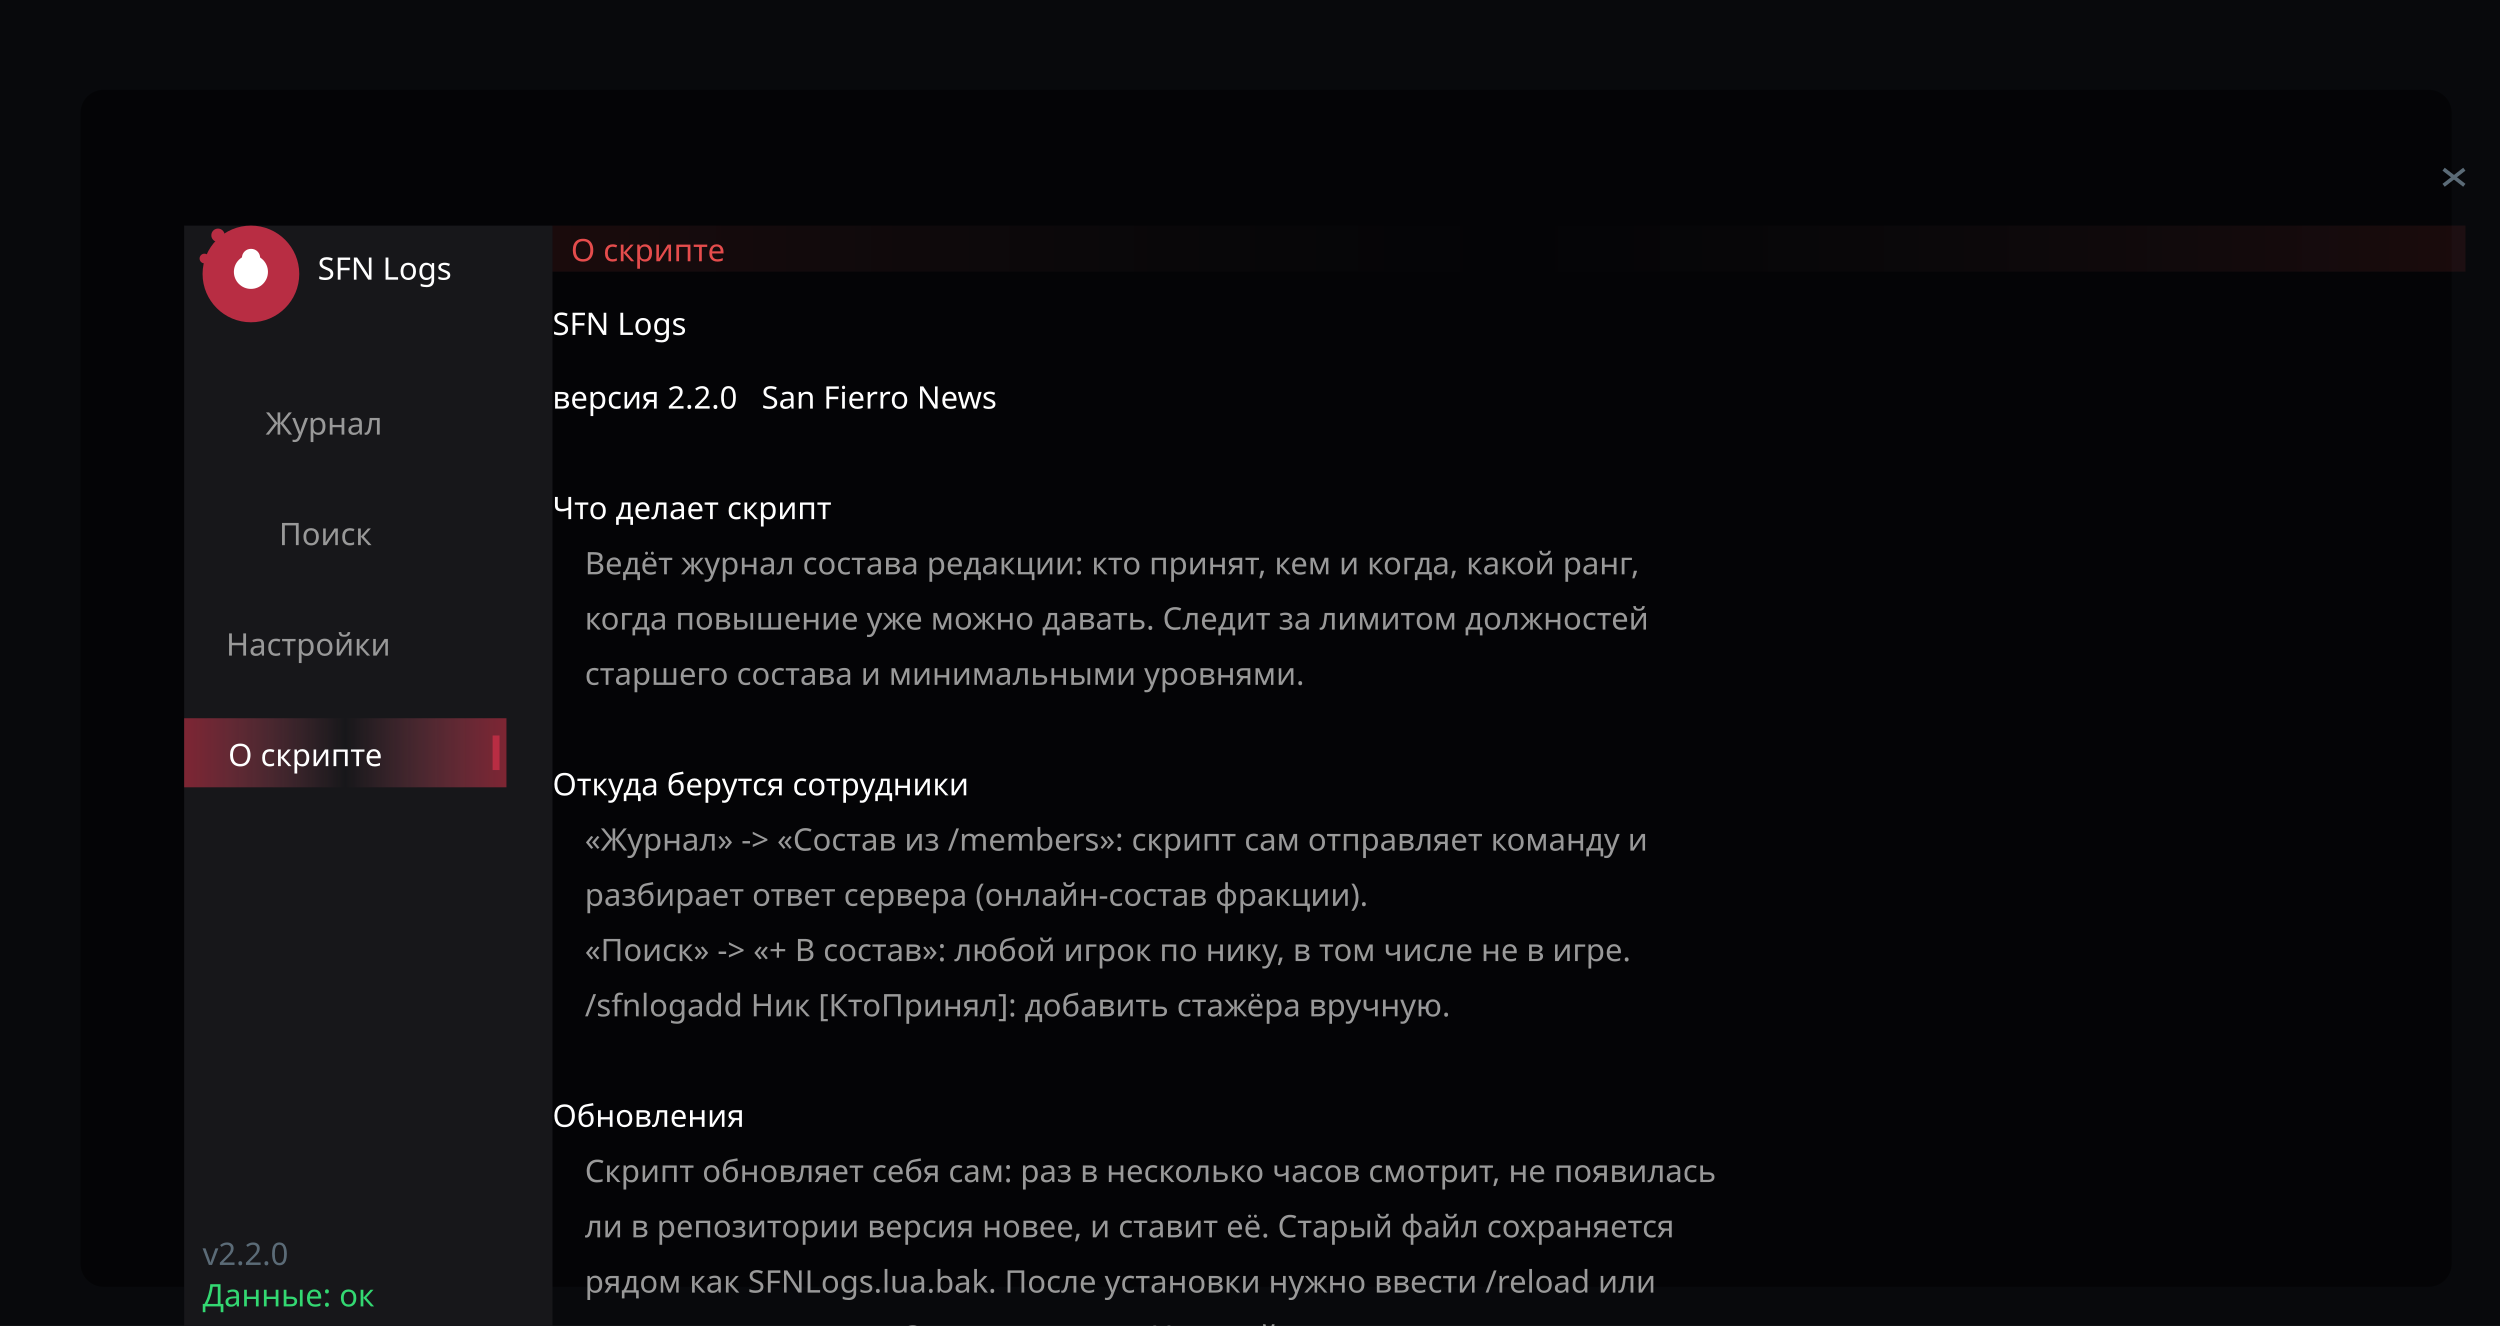
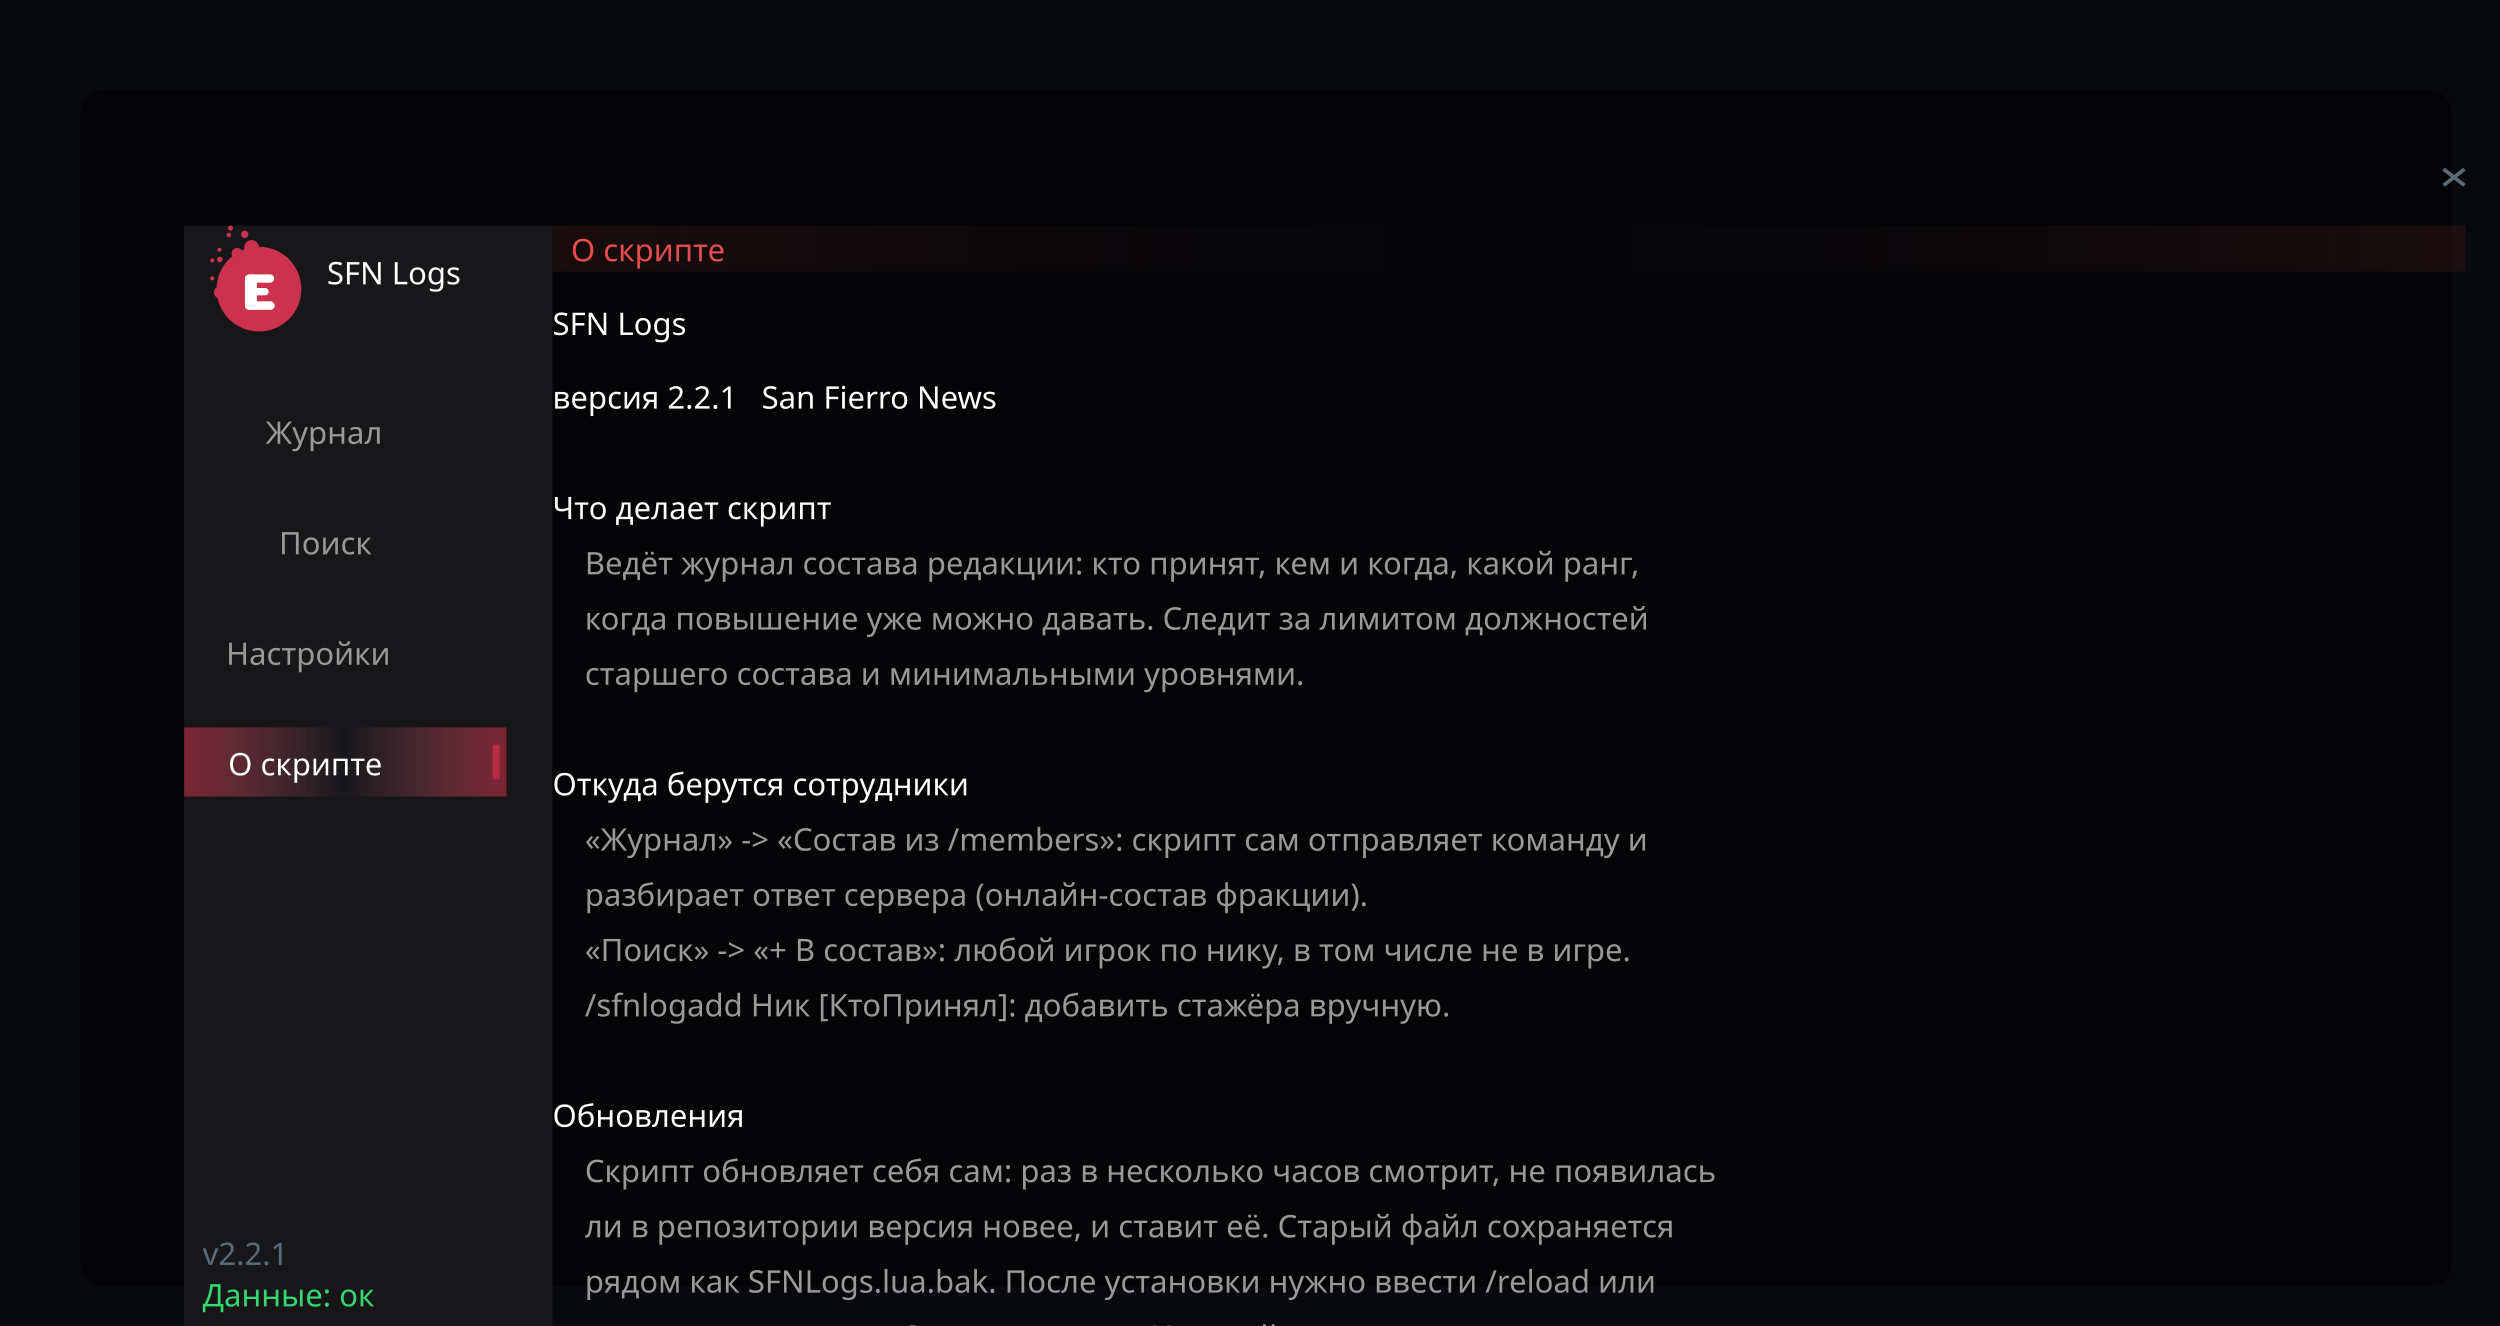
<svg xmlns="http://www.w3.org/2000/svg" width="1086" height="576" viewBox="-28 -28 1086 576" font-family="Trebuchet MS, Verdana, sans-serif">
  <rect x="-28" y="-28" width="1086.0" height="576.0" fill="#08090c" />
  <rect x="7" y="11" width="1030.0" height="520.0" rx="10" fill="#000" opacity="0.5" />
  <rect x="52.0" y="70.0" width="160.0" height="478.0" rx="0.0" fill="#17171a" opacity="1.000" />
-   <circle cx="81.0" cy="91.0" r="21.0" fill="#b82d43" opacity="1.000" />
-   <circle cx="66.7" cy="74.2" r="2.9" fill="#b82d43" opacity="1.000" />
-   <circle cx="60.8" cy="84.3" r="2.1" fill="#b82d43" opacity="1.000" />
-   <rect x="77.1" y="80.1" width="7.9" height="10.0" rx="3.9" fill="#ffffff" opacity="1.000" />
-   <circle cx="81.0" cy="90.1" r="7.4" fill="#ffffff" opacity="1.000" />
+   <circle cx="84.5" cy="97.6" r="18.4" fill="#cc314e" opacity="1.000" />
+   <circle cx="81.3" cy="79.5" r="3.2" fill="#cc314e" opacity="1.000" />
+   <circle cx="67.5" cy="99.0" r="2.6" fill="#cc314e" opacity="1.000" />
+   <circle cx="72.7" cy="87.9" r="2.7" fill="#cc314e" opacity="1.000" />
+   <circle cx="75.0" cy="82.1" r="2.4" fill="#cc314e" opacity="1.000" />
+   <circle cx="68.9" cy="93.2" r="2.2" fill="#cc314e" opacity="1.000" />
+   <circle cx="78.3" cy="73.8" r="1.6" fill="#cc314e" opacity="1.000" />
+   <circle cx="67.5" cy="84.7" r="1.2" fill="#cc314e" opacity="1.000" />
+   <circle cx="72.1" cy="71.1" r="1.1" fill="#cc314e" opacity="1.000" />
+   <circle cx="71.4" cy="74.1" r="1.0" fill="#cc314e" opacity="1.000" />
+   <circle cx="64.2" cy="92.9" r="0.9" fill="#cc314e" opacity="1.000" />
+   <circle cx="67.3" cy="80.5" r="0.9" fill="#cc314e" opacity="1.000" />
+   <circle cx="64.2" cy="85.1" r="0.9" fill="#cc314e" opacity="1.000" />
+   <rect x="78.4" y="91.2" width="5.2" height="15.4" rx="2.6" fill="#ffffff" opacity="1.000" />
+   <rect x="78.4" y="91.2" width="12.7" height="3.6" rx="1.8" fill="#ffffff" opacity="1.000" />
+   <rect x="78.4" y="97.1" width="10.3" height="3.2" rx="1.6" fill="#ffffff" opacity="1.000" />
+   <rect x="78.4" y="102.9" width="12.9" height="3.7" rx="1.8" fill="#ffffff" opacity="1.000" />
  <defs>
    <linearGradient id="g1" x1="0" y1="0" x2="1" y2="0">
      <stop offset="0" stop-color="#e5334c" stop-opacity="0.498" />
      <stop offset="0.5" stop-color="#ff7f99" stop-opacity="0.000" />
      <stop offset="1" stop-color="#e5334c" stop-opacity="0.498" />
    </linearGradient>
  </defs>
-   <rect x="52.0" y="284.0" width="140.0" height="30.0" rx="0.0" fill="url(#g1)" />
-   <rect x="186.0" y="291.5" width="3.0" height="15.0" rx="0.0" fill="#b82d43" opacity="1.000" />
+   <rect x="52.0" y="288.0" width="140.0" height="30.0" rx="0.0" fill="url(#g1)" />
+   <rect x="186.0" y="295.5" width="3.0" height="15.0" rx="0.0" fill="#b82d43" opacity="1.000" />
  <defs>
    <linearGradient id="g2" x1="0" y1="0" x2="1" y2="0">
      <stop offset="0" stop-color="#e54c4c" stop-opacity="0.098" />
      <stop offset="0.5" stop-color="#666666" stop-opacity="0.000" />
      <stop offset="1" stop-color="#e54c4c" stop-opacity="0.098" />
    </linearGradient>
  </defs>
  <rect x="212.0" y="70.0" width="831.0" height="20.0" rx="0.0" fill="url(#g2)" />
  <line x1="1033.5" y1="45.5" x2="1042.5" y2="52.5" stroke="#5b6b77" stroke-opacity="1.000" stroke-width="1.6" />
  <line x1="1042.5" y1="45.5" x2="1033.5" y2="52.5" stroke="#5b6b77" stroke-opacity="1.000" stroke-width="1.6" />
-   <text x="110.0" y="93.5" fill="#ffffff" opacity="1.000" font-size="13.5" xml:space="preserve">SFN Logs</text>
-   <text x="87.4" y="160.8" fill="#999999" opacity="1.000" font-size="13.5" xml:space="preserve">Журнал</text>
-   <text x="93.2" y="208.8" fill="#999999" opacity="1.000" font-size="13.5" xml:space="preserve">Поиск</text>
-   <text x="70.2" y="256.8" fill="#999999" opacity="1.000" font-size="13.5" xml:space="preserve">Настройки</text>
-   <text x="71.1" y="304.8" fill="#ffffff" opacity="1.000" font-size="13.5" xml:space="preserve">О скрипте</text>
-   <text x="60.0" y="521.5" fill="#5b6b77" opacity="1.000" font-size="13.5" xml:space="preserve">v2.2.0</text>
+   <text x="114.0" y="95.5" fill="#ffffff" opacity="1.000" font-size="13.5" xml:space="preserve">SFN Logs</text>
+   <text x="87.4" y="164.8" fill="#999999" opacity="1.000" font-size="13.5" xml:space="preserve">Журнал</text>
+   <text x="93.2" y="212.8" fill="#999999" opacity="1.000" font-size="13.5" xml:space="preserve">Поиск</text>
+   <text x="70.2" y="260.8" fill="#999999" opacity="1.000" font-size="13.5" xml:space="preserve">Настройки</text>
+   <text x="71.1" y="308.8" fill="#ffffff" opacity="1.000" font-size="13.5" xml:space="preserve">О скрипте</text>
+   <text x="60.0" y="521.5" fill="#5b6b77" opacity="1.000" font-size="13.5" xml:space="preserve">v2.2.1</text>
  <text x="60.0" y="539.5" fill="#33d872" opacity="1.000" font-size="13.5" xml:space="preserve">Данные: ок</text>
  <text x="220.0" y="85.5" fill="#e54c4c" opacity="1.000" font-size="13.5" xml:space="preserve">О скрипте</text>
  <text x="212.0" y="117.5" fill="#ffffff" opacity="1.000" font-size="13.5" xml:space="preserve">SFN Logs</text>
-   <text x="212.0" y="149.5" fill="#ffffff" opacity="1.000" font-size="13.5" xml:space="preserve">версия 2.2.0   San Fierro News</text>
+   <text x="212.0" y="149.5" fill="#ffffff" opacity="1.000" font-size="13.5" xml:space="preserve">версия 2.2.1   San Fierro News</text>
  <text x="212.0" y="197.5" fill="#ffffff" opacity="1.000" font-size="13.5" xml:space="preserve">Что делает скрипт</text>
  <text x="212.0" y="221.5" fill="#999999" opacity="1.000" font-size="13.5" xml:space="preserve">    Ведёт журнал состава редакции: кто принят, кем и когда, какой ранг,</text>
  <text x="212.0" y="245.5" fill="#999999" opacity="1.000" font-size="13.5" xml:space="preserve">    когда повышение уже можно давать. Следит за лимитом должностей</text>
  <text x="212.0" y="269.5" fill="#999999" opacity="1.000" font-size="13.5" xml:space="preserve">    старшего состава и минимальными уровнями.</text>
  <text x="212.0" y="317.5" fill="#ffffff" opacity="1.000" font-size="13.5" xml:space="preserve">Откуда берутся сотрудники</text>
  <text x="212.0" y="341.5" fill="#999999" opacity="1.000" font-size="13.5" xml:space="preserve">    «Журнал» -&gt; «Состав из /members»: скрипт сам отправляет команду и</text>
  <text x="212.0" y="365.5" fill="#999999" opacity="1.000" font-size="13.5" xml:space="preserve">    разбирает ответ сервера (онлайн-состав фракции).</text>
  <text x="212.0" y="389.5" fill="#999999" opacity="1.000" font-size="13.5" xml:space="preserve">    «Поиск» -&gt; «+ В состав»: любой игрок по нику, в том числе не в игре.</text>
  <text x="212.0" y="413.5" fill="#999999" opacity="1.000" font-size="13.5" xml:space="preserve">    /sfnlogadd Ник [КтоПринял]: добавить стажёра вручную.</text>
  <text x="212.0" y="461.5" fill="#ffffff" opacity="1.000" font-size="13.5" xml:space="preserve">Обновления</text>
  <text x="212.0" y="485.5" fill="#999999" opacity="1.000" font-size="13.5" xml:space="preserve">    Скрипт обновляет себя сам: раз в несколько часов смотрит, не появилась</text>
  <text x="212.0" y="509.5" fill="#999999" opacity="1.000" font-size="13.5" xml:space="preserve">    ли в репозитории версия новее, и ставит её. Старый файл сохраняется</text>
  <text x="212.0" y="533.5" fill="#999999" opacity="1.000" font-size="13.5" xml:space="preserve">    рядом как SFNLogs.lua.bak. После установки нужно ввести /reload или</text>
  <text x="212.0" y="557.5" fill="#999999" opacity="1.000" font-size="13.5" xml:space="preserve">    перезапустить игру. Отключается в «Настройках».</text>
  <text x="212.0" y="605.5" fill="#ffffff" opacity="1.000" font-size="13.5" xml:space="preserve">Откуда берутся ранги и даты</text>
  <text x="212.0" y="629.5" fill="#999999" opacity="1.000" font-size="13.5" xml:space="preserve">    Из официального журнала Evolve Role Play (https://api.evolvelogs.ru).</text>
  <text x="212.0" y="653.5" fill="#999999" opacity="1.000" font-size="13.5" xml:space="preserve">    Скрипт обновляет данные сам, в фоне, и не мешает игре.</text>
  <text x="212.0" y="701.5" fill="#ffffff" opacity="1.000" font-size="13.5" xml:space="preserve">Команды</text>
  <text x="212.0" y="725.5" fill="#999999" opacity="1.000" font-size="13.5" xml:space="preserve">    /sfnlog - окно (или клавиша из настроек, по умолчанию F8)</text>
  <text x="212.0" y="749.5" fill="#999999" opacity="1.000" font-size="13.5" xml:space="preserve">    /sfnlogmembers - запросить онлайн-состав у сервера</text>
  <text x="212.0" y="773.5" fill="#999999" opacity="1.000" font-size="13.5" xml:space="preserve">    /sfnlogadd Ник [КтоПринял] - добавить стажёра</text>
  <text x="212.0" y="797.5" fill="#999999" opacity="1.000" font-size="13.5" xml:space="preserve">    /sfnlogsave - сохранить журнал    /sfnlogexport - выгрузить в файл</text>
  <text x="212.0" y="821.5" fill="#999999" opacity="1.000" font-size="13.5" xml:space="preserve">    /sfnlogupdate - проверить и поставить обновление</text>
  <text x="212.0" y="845.5" fill="#5b6b77" opacity="1.000" font-size="13.5" xml:space="preserve">    /sfnlogapi и /sfnlogui - диагностика (нужна только при неполадках)</text>
  <text x="212.0" y="893.5" fill="#5b6b77" opacity="1.000" font-size="13.5" xml:space="preserve">Оформление — визуальный язык Evolve Logs (Mary_Norton), воспроизведено</text>
  <text x="212.0" y="917.5" fill="#5b6b77" opacity="1.000" font-size="13.5" xml:space="preserve">по исходникам modules/ui.lua с согласия владельцев журнала.</text>
</svg>
